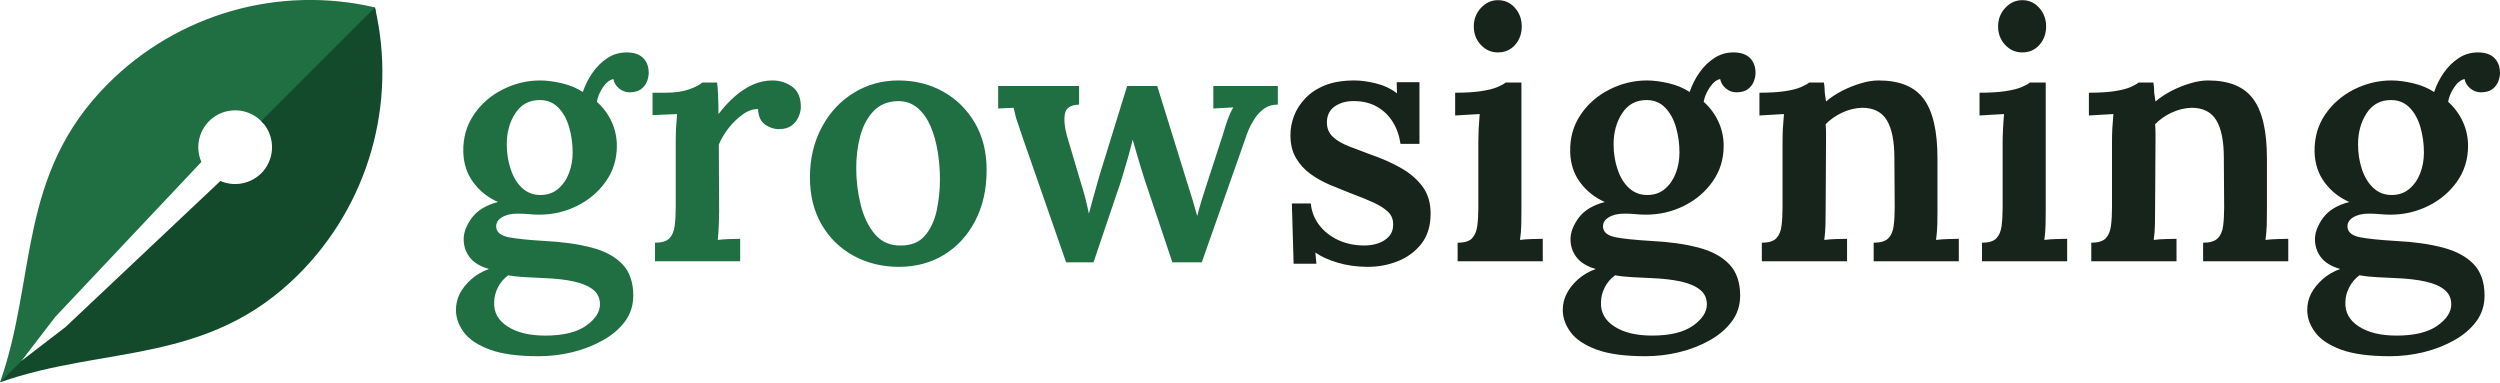
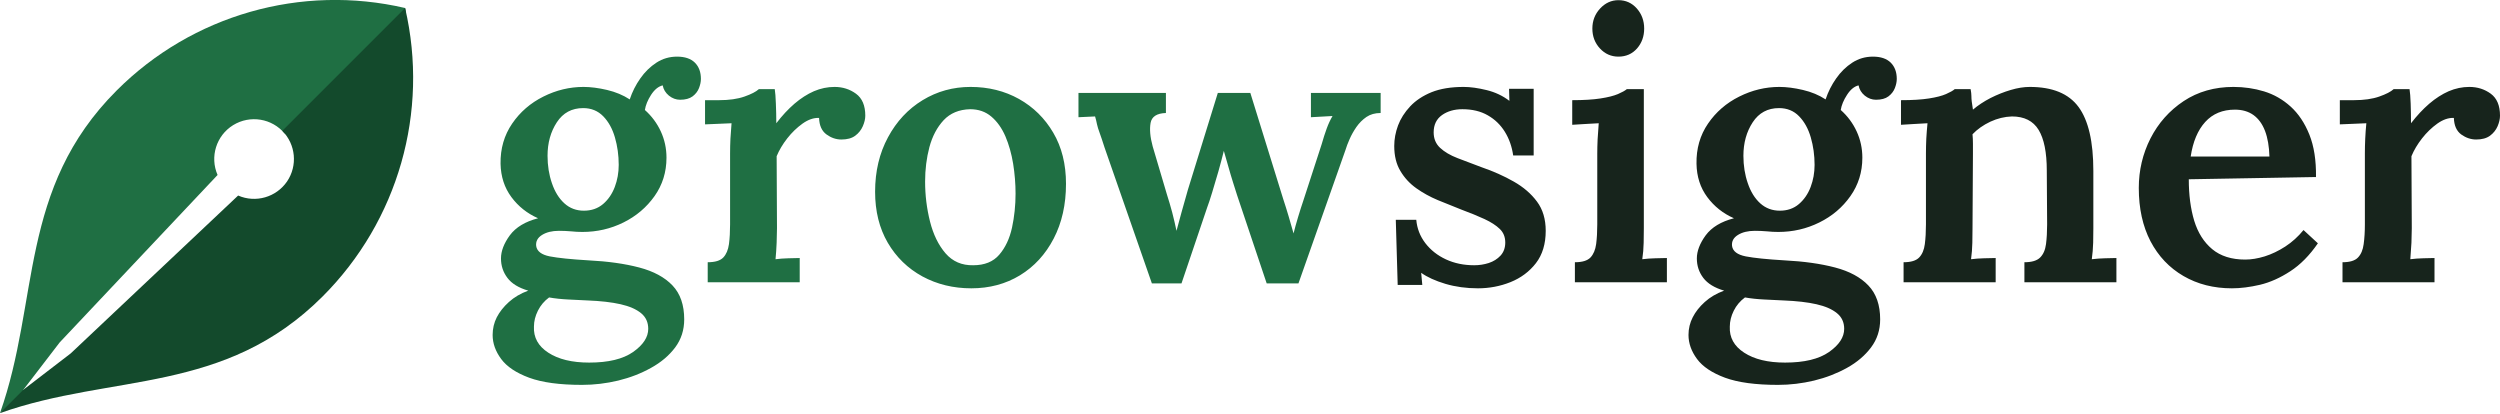
- <svg xmlns="http://www.w3.org/2000/svg" viewBox="0 0 313.85 48" width="313.85" height="48" role="img" aria-label="growsigning">
+ <svg xmlns="http://www.w3.org/2000/svg" viewBox="0 0 290.48 48" width="290.48" height="48" role="img" aria-label="growsigner">
  <path fill="#1f6f43" d="M0 48c4.63-13.08 2.13-26.06 13.56-37.49 8.77-8.77 21.44-12.39 33.51-9.58l.11.5-14.1 14.09c-1.47-1.77-4.02-2.19-5.99-.98-1.96 1.21-2.73 3.68-1.81 5.79l-18.34 19.45-4.23 5.51.3.3z" />
  <path fill="#134a2c" d="M0 48c13.08-4.63 26.06-2.13 37.49-13.56 8.77-8.77 12.39-21.44 9.58-33.51l-14.27 14.27c1.57 1.58 1.8 4.05.55 5.89-1.26 1.83-3.64 2.52-5.68 1.63l-19.45 18.34-5.51 4.23z" />
  <path fill="#1f6f43" d="M67.62 44.72q-3.87 0-6.13-.83-2.27-.84-3.26-2.18-.99-1.34-.99-2.79 0-1.1.48-2.05.49-.95 1.41-1.78.93-.84 2.25-1.32-1.68-.49-2.42-1.48-.75-.99-.75-2.26 0-1.28 1.03-2.69 1.04-1.4 3.28-1.98-1.89-.83-3.1-2.46-1.21-1.63-1.26-3.87-.04-2.64 1.35-4.67 1.38-2.02 3.63-3.14 2.24-1.12 4.66-1.12 1.23 0 2.73.35 1.49.35 2.64 1.1.44-1.32 1.23-2.44.79-1.13 1.87-1.83 1.08-.7 2.4-.7 1.36 0 2.07.7.7.7.7 1.89 0 .49-.22 1.06-.22.57-.75.97-.53.39-1.45.39-.7 0-1.3-.48-.59-.49-.72-1.19-.75.18-1.35 1.1-.59.92-.72 1.76 1.19 1.06 1.85 2.49.66 1.43.66 3.05 0 2.51-1.39 4.47-1.39 1.96-3.61 3.06-2.22 1.1-4.77 1.1-.66 0-1.32-.07-.66-.06-1.41-.06-1.19 0-1.96.48-.77.48-.68 1.28.13.92 1.58 1.21 1.46.28 4.49.46 3.39.17 5.9.83 2.51.66 3.87 2.09 1.36 1.43 1.36 3.94 0 1.85-1.05 3.26-1.06 1.41-2.8 2.37-1.73.97-3.82 1.48-2.09.5-4.21.5zm.84-2.59q3.34 0 5.1-1.23 1.76-1.24 1.76-2.69 0-1.14-.83-1.82-.84-.69-2.38-1.04-1.54-.35-3.83-.44-1.01-.04-2.24-.11-1.23-.06-2.24-.24-.84.62-1.3 1.54-.46.92-.46 1.85-.09 1.89 1.67 3.03 1.76 1.15 4.75 1.15zm-.62-17.65q1.32 0 2.23-.77.9-.77 1.36-1.98.46-1.21.46-2.57 0-1.67-.44-3.19-.44-1.52-1.36-2.46-.93-.95-2.33-.95-1.98 0-3.06 1.65-1.08 1.65-1.08 3.89 0 1.72.51 3.19.5 1.48 1.45 2.34.94.85 2.26.85zm14.39 5.99q1.28 0 1.81-.55.52-.55.66-1.56.13-1.02.13-2.29l0-8.27q0-.8.04-1.68.05-.88.13-1.8-.74.04-1.62.07-.88.02-1.46.06l0-2.81 1.63 0q1.76 0 2.95-.42 1.19-.42 1.67-.86l1.85 0q.09.53.13 1.67.05 1.15.05 2.29 1.01-1.32 2.11-2.27 1.1-.94 2.26-1.45 1.17-.5 2.4-.5 1.41 0 2.49.79 1.08.79 1.08 2.55 0 .57-.29 1.23-.29.66-.88 1.1-.59.44-1.61.44-.92 0-1.73-.59-.82-.6-.86-1.92-.93-.04-1.92.66-.99.71-1.78 1.72-.79 1.01-1.23 2.07l.04 8.36q0 .7-.04 1.69-.04.99-.13 1.92.7-.09 1.49-.11.8-.03 1.32-.03l0 2.82-10.69 0zm30.63 3.03q-3.13 0-5.68-1.38-2.55-1.39-4.03-3.92-1.47-2.53-1.47-5.92 0-3.56 1.5-6.33 1.49-2.77 4.02-4.31 2.53-1.54 5.57-1.54 3.12 0 5.63 1.4 2.51 1.41 3.98 3.92 1.48 2.51 1.48 5.94 0 3.61-1.43 6.36-1.43 2.75-3.92 4.27-2.49 1.51-5.65 1.51zm.22-2.68q1.98 0 3.03-1.23 1.06-1.23 1.48-3.15.41-1.91.41-3.94 0-1.71-.28-3.47-.29-1.76-.9-3.19-.62-1.43-1.63-2.29-1.01-.86-2.47-.86-1.93.05-3.08 1.28-1.14 1.23-1.65 3.12-.5 1.89-.5 4.01 0 2.37.57 4.64.57 2.26 1.8 3.69 1.24 1.43 3.22 1.39zm20.76 2.11l-5.5-15.79q-.35-1.1-.57-1.7-.22-.59-.31-1.01-.08-.42-.22-.9l-1.93.09 0-2.82 10.16 0 0 2.33q-1.58.05-1.78 1.15-.2 1.1.24 2.72l1.67 5.64q.31.96.6 2.04.28 1.08.5 2.14.27-1.02.58-2.14.3-1.12.74-2.62l3.48-11.26 3.78 0 3.83 12.36q.31.93.62 1.98.31 1.06.57 1.98.22-.88.53-1.91.31-1.03.61-1.91l2.12-6.52q.3-1.05.59-1.84.29-.8.68-1.46l-2.51.14 0-2.82 8.1 0 0 2.33q-.97 0-1.65.46-.68.47-1.17 1.17-.48.7-.79 1.41-.31.7-.48 1.27l-5.46 15.49-3.69 0-3.44-10.25q-.17-.57-.46-1.45-.28-.88-.55-1.85-.26-.97-.53-1.85-.26 1.06-.63 2.38-.38 1.32-.73 2.46-.35 1.15-.57 1.72l-2.99 8.84z" />
-   <path fill="#17241c" d="M171.73 33.5q-2.03 0-3.79-.52-1.76-.53-2.81-1.28l.13 1.41-2.86 0-.22-7.57 2.38 0q.13 1.5 1.05 2.71.93 1.21 2.4 1.89 1.47.68 3.28.68.88 0 1.69-.26.82-.27 1.37-.86.55-.6.55-1.52 0-.97-.64-1.58-.64-.62-1.78-1.15-1.15-.53-2.69-1.1-1.36-.53-2.73-1.1-1.36-.57-2.5-1.38-1.15-.82-1.85-2.01-.71-1.18-.71-2.9 0-1.19.44-2.38.44-1.18 1.41-2.22.97-1.03 2.49-1.65 1.52-.61 3.72-.61 1.18 0 2.68.37 1.5.37 2.64 1.25l-.04-1.4 2.86 0 0 7.74-2.38 0q-.22-1.54-.97-2.75-.75-1.21-1.98-1.91-1.23-.71-2.95-.71-1.4 0-2.37.68-.97.69-.97 2.01 0 1.1.75 1.8.75.7 2.02 1.19 1.28.48 2.77 1.05 2.07.71 3.77 1.68 1.69.96 2.7 2.33 1.01 1.36 1.01 3.39 0 2.28-1.14 3.76-1.14 1.47-2.95 2.2-1.8.72-3.78.72zm11.26-3.03q1.28 0 1.81-.55.52-.55.66-1.56.13-1.02.13-2.29l0-8.23q0-.75.04-1.65.05-.9.13-1.87-.74.04-1.62.09-.88.04-1.46.09l0-2.86q1.98 0 3.28-.2 1.3-.2 2.03-.51.72-.31 1.03-.57l1.98 0 0 16.15q0 .7-.02 1.69-.02.99-.16 1.92.71-.09 1.52-.11.82-.03 1.34-.03l0 2.82-10.69 0zm5.06-23.89q-1.27 0-2.15-.95-.88-.95-.88-2.31 0-1.36.9-2.33.9-.97 2.13-.97 1.28 0 2.14.97.85.97.85 2.33 0 1.36-.83 2.31-.84.95-2.16.95zm18.53 38.14q-3.88 0-6.14-.83-2.27-.84-3.26-2.18-.99-1.34-.99-2.79 0-1.1.49-2.05.48-.95 1.4-1.78.93-.84 2.25-1.32-1.67-.49-2.42-1.48-.75-.99-.75-2.26 0-1.28 1.03-2.69 1.04-1.4 3.28-1.98-1.89-.83-3.1-2.46-1.21-1.63-1.25-3.87-.05-2.64 1.34-4.67 1.38-2.02 3.63-3.14 2.24-1.12 4.66-1.12 1.23 0 2.73.35 1.5.35 2.64 1.1.44-1.32 1.23-2.44.79-1.13 1.87-1.83 1.08-.7 2.4-.7 1.36 0 2.07.7.7.7.7 1.89 0 .49-.22 1.06-.22.57-.75.97-.52.39-1.45.39-.7 0-1.3-.48-.59-.49-.72-1.19-.75.18-1.34 1.1-.6.92-.73 1.76 1.19 1.06 1.85 2.49.66 1.43.66 3.05 0 2.51-1.39 4.47-1.38 1.96-3.61 3.06-2.22 1.1-4.77 1.1-.66 0-1.32-.07-.66-.06-1.41-.06-1.19 0-1.96.48-.77.48-.68 1.28.13.92 1.59 1.21 1.45.28 4.48.46 3.39.17 5.9.83 2.51.66 3.87 2.09 1.37 1.43 1.37 3.94 0 1.85-1.06 3.26-1.06 1.41-2.79 2.37-1.74.97-3.83 1.48-2.09.5-4.2.5zm.83-2.59q3.35 0 5.11-1.23 1.76-1.24 1.76-2.69 0-1.14-.84-1.82-.84-.69-2.38-1.04-1.54-.35-3.82-.44-1.02-.04-2.25-.11-1.23-.06-2.24-.24-.84.62-1.3 1.54-.46.92-.46 1.85-.09 1.89 1.67 3.03 1.76 1.15 4.75 1.15zm-.61-17.65q1.32 0 2.22-.77.9-.77 1.36-1.98.46-1.21.46-2.57 0-1.67-.44-3.19-.44-1.52-1.36-2.46-.92-.95-2.33-.95-1.98 0-3.06 1.65-1.08 1.65-1.08 3.89 0 1.72.51 3.19.5 1.48 1.45 2.34.95.85 2.27.85zm14.38 8.32l0-2.33q1.28 0 1.81-.55.53-.55.66-1.56.13-1.02.13-2.29l0-8.27q0-.8.04-1.68.05-.88.14-1.8-.71.04-1.61.09-.9.04-1.47.09l0-2.86q1.98 0 3.25-.2 1.28-.2 1.98-.51.71-.31 1.01-.57l1.85 0q.09.48.09.79 0 .31.04.64.05.33.14.95.88-.75 2.04-1.35 1.17-.59 2.36-.94 1.18-.35 2.2-.35 3.96 0 5.67 2.33 1.72 2.33 1.72 7.43l0 6.65q0 .7-.02 1.69-.03.99-.16 1.92.75-.09 1.54-.11.79-.03 1.32-.03l0 2.82-10.69 0 0-2.33q1.28 0 1.83-.55.55-.55.68-1.56.13-1.02.13-2.29l-.04-6.25q0-3.17-.95-4.73-.95-1.56-3.1-1.56-1.28.04-2.51.61-1.23.58-2.07 1.46.05.52.05 1.1 0 .57 0 1.14l-.05 8.67q0 .7-.02 1.69-.02.99-.15 1.92.7-.09 1.51-.11.82-.03 1.35-.03l0 2.82zm27.64-2.33q1.27 0 1.8-.55.53-.55.66-1.56.13-1.02.13-2.29l0-8.23q0-.75.05-1.65.04-.9.13-1.87-.75.04-1.63.09-.88.04-1.45.09l0-2.86q1.98 0 3.28-.2 1.29-.2 2.02-.51.73-.31 1.03-.57l1.98 0 0 16.15q0 .7-.02 1.69-.02.99-.15 1.92.7-.09 1.52-.11.81-.03 1.34-.03l0 2.82-10.69 0zm5.06-23.89q-1.28 0-2.16-.95-.88-.95-.88-2.31 0-1.36.9-2.33.9-.97 2.14-.97 1.27 0 2.13.97.86.97.86 2.33 0 1.36-.84 2.31-.83.95-2.15.95zm8.66 26.22l0-2.33q1.28 0 1.81-.55.53-.55.66-1.56.13-1.02.13-2.29l0-8.27q0-.8.04-1.68.05-.88.14-1.8-.71.04-1.61.09-.9.04-1.47.09l0-2.86q1.98 0 3.25-.2 1.28-.2 1.98-.51.71-.31 1.01-.57l1.85 0q.09.48.09.79 0 .31.04.64.05.33.14.95.88-.75 2.04-1.35 1.17-.59 2.36-.94 1.18-.35 2.2-.35 3.96 0 5.67 2.33 1.72 2.33 1.72 7.43l0 6.65q0 .7-.02 1.69-.03.99-.16 1.92.75-.09 1.54-.11.79-.03 1.32-.03l0 2.82-10.69 0 0-2.33q1.28 0 1.83-.55.55-.55.68-1.56.13-1.02.13-2.29l-.04-6.25q0-3.17-.95-4.73-.95-1.56-3.1-1.56-1.28.04-2.51.61-1.23.58-2.07 1.46.05.52.05 1.1 0 .57 0 1.14l-.05 8.67q0 .7-.02 1.69-.02.99-.15 1.92.7-.09 1.51-.11.82-.03 1.35-.03l0 2.82zm37.49 11.92q-3.87 0-6.14-.83-2.26-.84-3.25-2.18-.99-1.34-.99-2.79 0-1.1.48-2.05.49-.95 1.41-1.78.92-.84 2.24-1.32-1.67-.49-2.42-1.48-.74-.99-.74-2.26 0-1.28 1.03-2.69 1.03-1.4 3.28-1.98-1.89-.83-3.1-2.46-1.21-1.63-1.26-3.87-.04-2.64 1.34-4.67 1.39-2.02 3.63-3.14 2.25-1.12 4.67-1.12 1.23 0 2.73.35 1.49.35 2.64 1.1.44-1.32 1.23-2.44.79-1.13 1.87-1.83 1.08-.7 2.4-.7 1.36 0 2.06.7.71.7.71 1.89 0 .49-.22 1.06-.22.57-.75.97-.53.39-1.45.39-.71 0-1.3-.48-.59-.49-.73-1.19-.74.18-1.34 1.1-.59.92-.72 1.76 1.18 1.06 1.84 2.49.66 1.43.66 3.05 0 2.51-1.38 4.47-1.39 1.96-3.61 3.06-2.22 1.1-4.77 1.1-.66 0-1.32-.07-.66-.06-1.41-.06-1.19 0-1.96.48-.77.48-.68 1.28.13.92 1.58 1.21 1.45.28 4.49.46 3.39.17 5.9.83 2.5.66 3.87 2.09 1.36 1.43 1.36 3.94 0 1.85-1.05 3.26-1.06 1.41-2.8 2.37-1.74.97-3.83 1.48-2.09.5-4.2.5zm.84-2.59q3.34 0 5.1-1.23 1.76-1.24 1.76-2.69 0-1.14-.83-1.82-.84-.69-2.38-1.04-1.54-.35-3.83-.44-1.01-.04-2.24-.11-1.23-.06-2.25-.24-.83.62-1.29 1.54-.47.92-.47 1.85-.08 1.89 1.68 3.03 1.76 1.15 4.75 1.15zm-.62-17.65q1.32 0 2.22-.77.91-.77 1.37-1.98.46-1.21.46-2.57 0-1.67-.44-3.19-.44-1.52-1.36-2.46-.93-.95-2.34-.95-1.98 0-3.05 1.65-1.08 1.65-1.08 3.89 0 1.72.5 3.19.51 1.48 1.46 2.34.94.85 2.26.85z" />
+   <path fill="#17241c" d="M171.73 33.5q-2.03 0-3.79-.52-1.76-.53-2.81-1.28l.13 1.41-2.86 0-.22-7.57 2.38 0q.13 1.5 1.05 2.71.93 1.21 2.4 1.89 1.47.68 3.28.68.88 0 1.69-.26.82-.27 1.37-.86.55-.6.55-1.52 0-.97-.64-1.58-.64-.62-1.78-1.15-1.15-.53-2.69-1.1-1.36-.53-2.73-1.1-1.36-.57-2.5-1.38-1.15-.82-1.85-2.01-.71-1.18-.71-2.9 0-1.19.44-2.38.44-1.18 1.41-2.22.97-1.03 2.49-1.65 1.52-.61 3.72-.61 1.18 0 2.68.37 1.5.37 2.64 1.25l-.04-1.4 2.86 0 0 7.74-2.38 0q-.22-1.54-.97-2.75-.75-1.21-1.98-1.91-1.23-.71-2.95-.71-1.4 0-2.37.68-.97.69-.97 2.01 0 1.1.75 1.8.75.7 2.02 1.19 1.28.48 2.77 1.05 2.07.71 3.77 1.68 1.69.96 2.7 2.33 1.01 1.36 1.01 3.39 0 2.28-1.14 3.76-1.14 1.47-2.95 2.2-1.8.72-3.78.72zm11.26-3.03q1.28 0 1.81-.55.52-.55.66-1.56.13-1.02.13-2.29l0-8.23q0-.75.04-1.65.05-.9.13-1.87-.74.04-1.62.09-.88.04-1.46.09l0-2.86q1.98 0 3.28-.2 1.3-.2 2.03-.51.72-.31 1.03-.57l1.98 0 0 16.15q0 .7-.02 1.69-.02.99-.16 1.92.71-.09 1.52-.11.82-.03 1.34-.03l0 2.82-10.69 0zm5.06-23.89q-1.27 0-2.15-.95-.88-.95-.88-2.31 0-1.36.9-2.33.9-.97 2.13-.97 1.28 0 2.14.97.85.97.85 2.33 0 1.36-.83 2.31-.84.95-2.16.95zm18.53 38.14q-3.88 0-6.14-.83-2.27-.84-3.26-2.18-.99-1.34-.99-2.79 0-1.1.49-2.05.48-.95 1.4-1.78.93-.84 2.25-1.32-1.67-.49-2.42-1.48-.75-.99-.75-2.26 0-1.28 1.03-2.69 1.04-1.4 3.28-1.98-1.89-.83-3.1-2.46-1.21-1.63-1.25-3.87-.05-2.64 1.34-4.67 1.38-2.02 3.63-3.14 2.24-1.12 4.66-1.12 1.23 0 2.73.35 1.5.35 2.64 1.1.44-1.32 1.23-2.44.79-1.13 1.87-1.83 1.08-.7 2.4-.7 1.36 0 2.07.7.7.7.7 1.89 0 .49-.22 1.06-.22.57-.75.97-.52.39-1.45.39-.7 0-1.3-.48-.59-.49-.72-1.19-.75.18-1.34 1.1-.6.92-.73 1.76 1.19 1.06 1.85 2.49.66 1.43.66 3.05 0 2.51-1.39 4.47-1.38 1.96-3.61 3.06-2.22 1.1-4.77 1.1-.66 0-1.32-.07-.66-.06-1.41-.06-1.19 0-1.96.48-.77.48-.68 1.28.13.92 1.59 1.21 1.45.28 4.48.46 3.39.17 5.9.83 2.51.66 3.87 2.09 1.37 1.43 1.37 3.94 0 1.85-1.06 3.26-1.06 1.41-2.79 2.37-1.74.97-3.83 1.48-2.09.5-4.2.5zm.83-2.59q3.35 0 5.11-1.23 1.76-1.24 1.76-2.69 0-1.14-.84-1.82-.84-.69-2.38-1.04-1.54-.35-3.82-.44-1.02-.04-2.25-.11-1.23-.06-2.24-.24-.84.62-1.3 1.54-.46.92-.46 1.85-.09 1.89 1.67 3.03 1.76 1.15 4.75 1.15zm-.61-17.65q1.32 0 2.22-.77.9-.77 1.36-1.98.46-1.21.46-2.57 0-1.67-.44-3.19-.44-1.52-1.36-2.46-.92-.95-2.33-.95-1.98 0-3.06 1.65-1.08 1.65-1.08 3.89 0 1.72.51 3.19.5 1.48 1.45 2.34.95.85 2.27.85zm14.38 8.32l0-2.33q1.28 0 1.81-.55.53-.55.66-1.56.13-1.02.13-2.29l0-8.27q0-.8.04-1.68.05-.88.14-1.8-.71.04-1.61.09-.9.04-1.47.09l0-2.86q1.98 0 3.25-.2 1.28-.2 1.98-.51.71-.31 1.01-.57l1.85 0q.09.48.09.79 0 .31.04.64.05.33.14.95.88-.75 2.04-1.35 1.17-.59 2.36-.94 1.18-.35 2.2-.35 3.96 0 5.67 2.33 1.72 2.33 1.72 7.43l0 6.65q0 .7-.02 1.69-.03.99-.16 1.92.75-.09 1.54-.11.79-.03 1.32-.03l0 2.82-10.69 0 0-2.33q1.28 0 1.83-.55.55-.55.68-1.56.13-1.02.13-2.29l-.04-6.25q0-3.17-.95-4.73-.95-1.56-3.1-1.56-1.28.04-2.51.61-1.23.58-2.07 1.46.05.52.05 1.1 0 .57 0 1.14l-.05 8.67q0 .7-.02 1.69-.02.99-.15 1.92.7-.09 1.51-.11.82-.03 1.35-.03l0 2.82zm38.15.7q-3.17 0-5.63-1.43-2.46-1.43-3.83-4.04-1.36-2.62-1.36-6.19 0-3.08 1.36-5.76 1.37-2.68 3.85-4.33 2.49-1.65 5.79-1.65 1.85 0 3.56.52 1.72.53 3.08 1.76 1.37 1.24 2.18 3.26.81 2.02.77 4.93l-14.78.26q0 2.73.63 4.82.64 2.09 2.09 3.3 1.46 1.21 3.83 1.21 1.06 0 2.27-.37 1.21-.38 2.4-1.15 1.18-.77 2.11-1.91l1.67 1.54q-1.45 2.11-3.21 3.25-1.76 1.15-3.52 1.57-1.76.41-3.26.41zm-4.79-15.31l9.15 0q-.05-1.76-.51-2.97-.46-1.21-1.34-1.85-.88-.63-2.16-.63-2.15 0-3.45 1.43-1.3 1.43-1.69 4.02zm17.64 12.28q1.28 0 1.8-.55.53-.55.66-1.56.14-1.02.14-2.29l0-8.27q0-.8.04-1.68.04-.88.13-1.8-.75.04-1.63.07-.88.02-1.45.06l0-2.81 1.63 0q1.76 0 2.95-.42 1.19-.42 1.67-.86l1.85 0q.09.53.13 1.67.04 1.15.04 2.29 1.02-1.32 2.12-2.27 1.1-.94 2.26-1.45 1.17-.5 2.4-.5 1.41 0 2.49.79 1.07.79 1.07 2.55 0 .57-.28 1.23-.29.66-.88 1.1-.6.44-1.61.44-.92 0-1.74-.59-.81-.6-.85-1.92-.93-.04-1.92.66-.99.71-1.78 1.72-.79 1.01-1.23 2.07l.04 8.36q0 .7-.04 1.69-.05.99-.13 1.92.7-.09 1.49-.11.79-.03 1.32-.03l0 2.82-10.69 0z" />
</svg>
